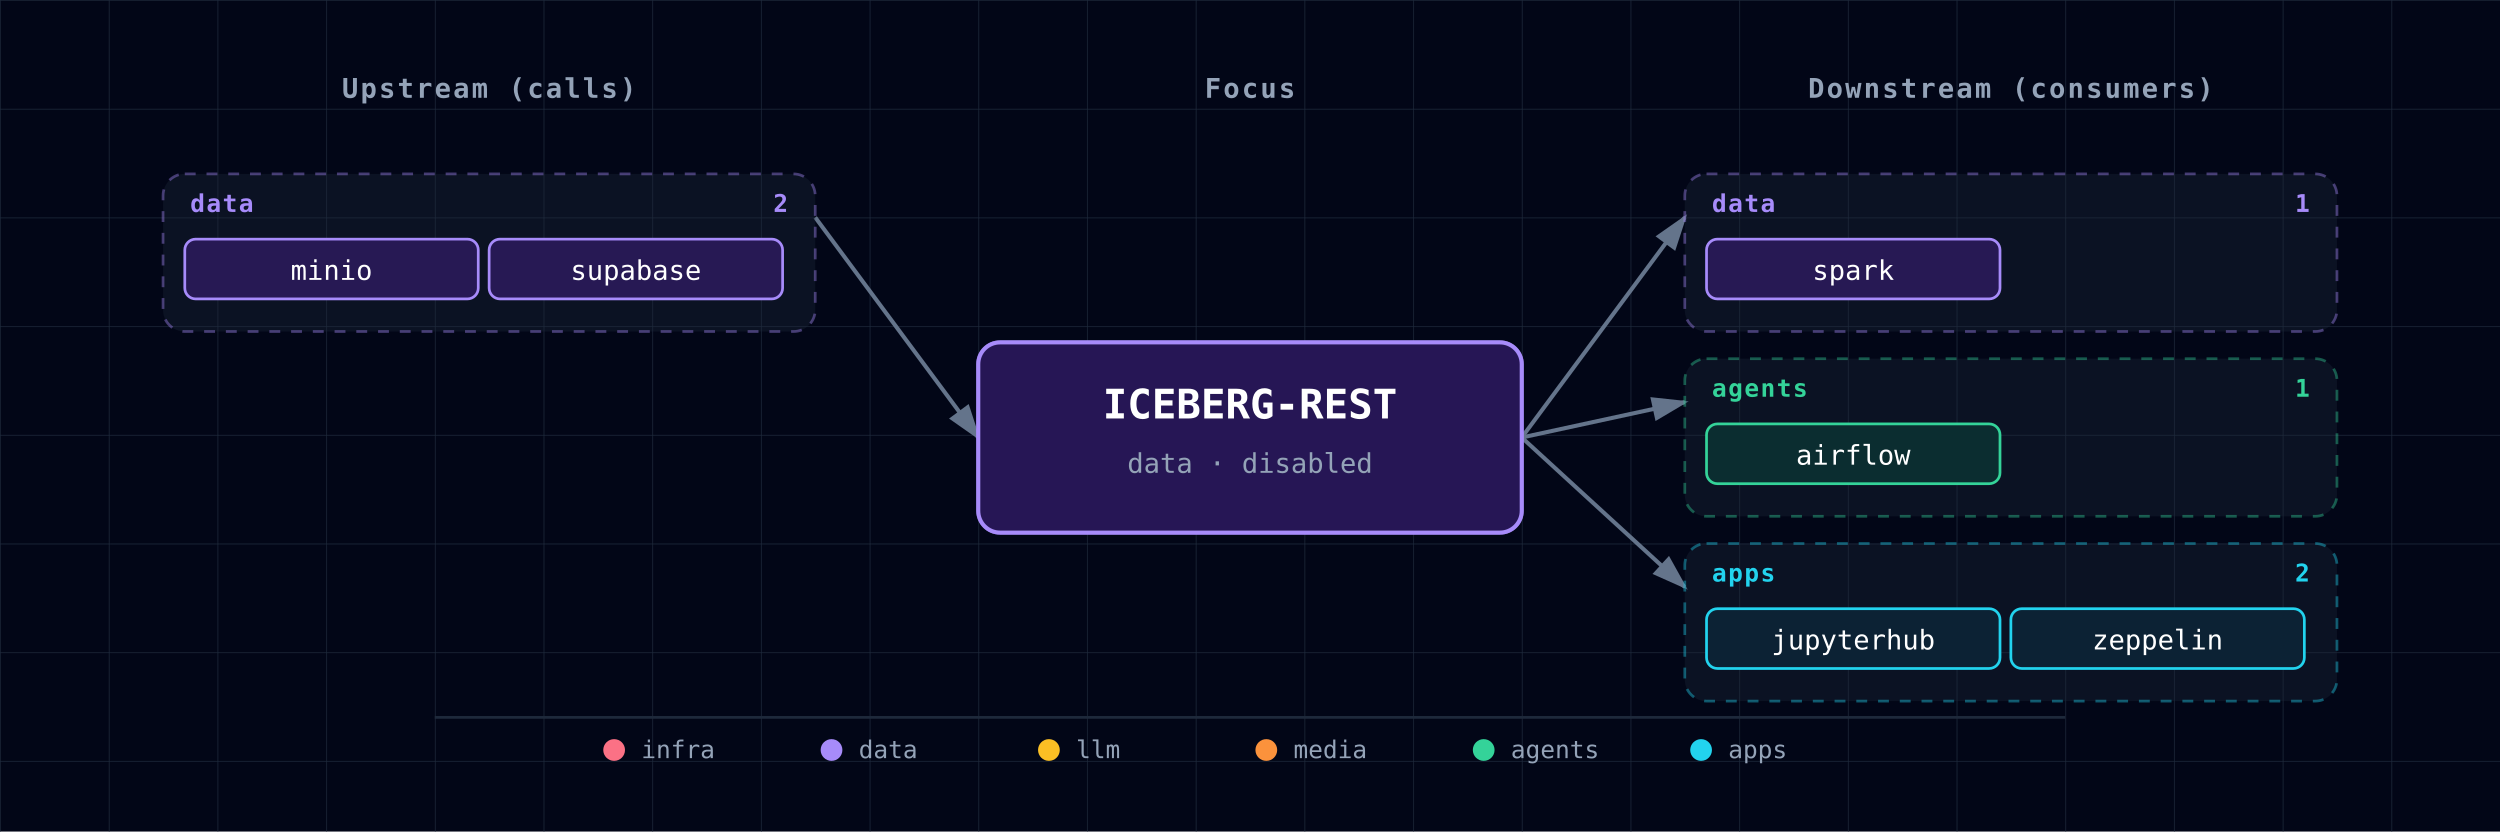
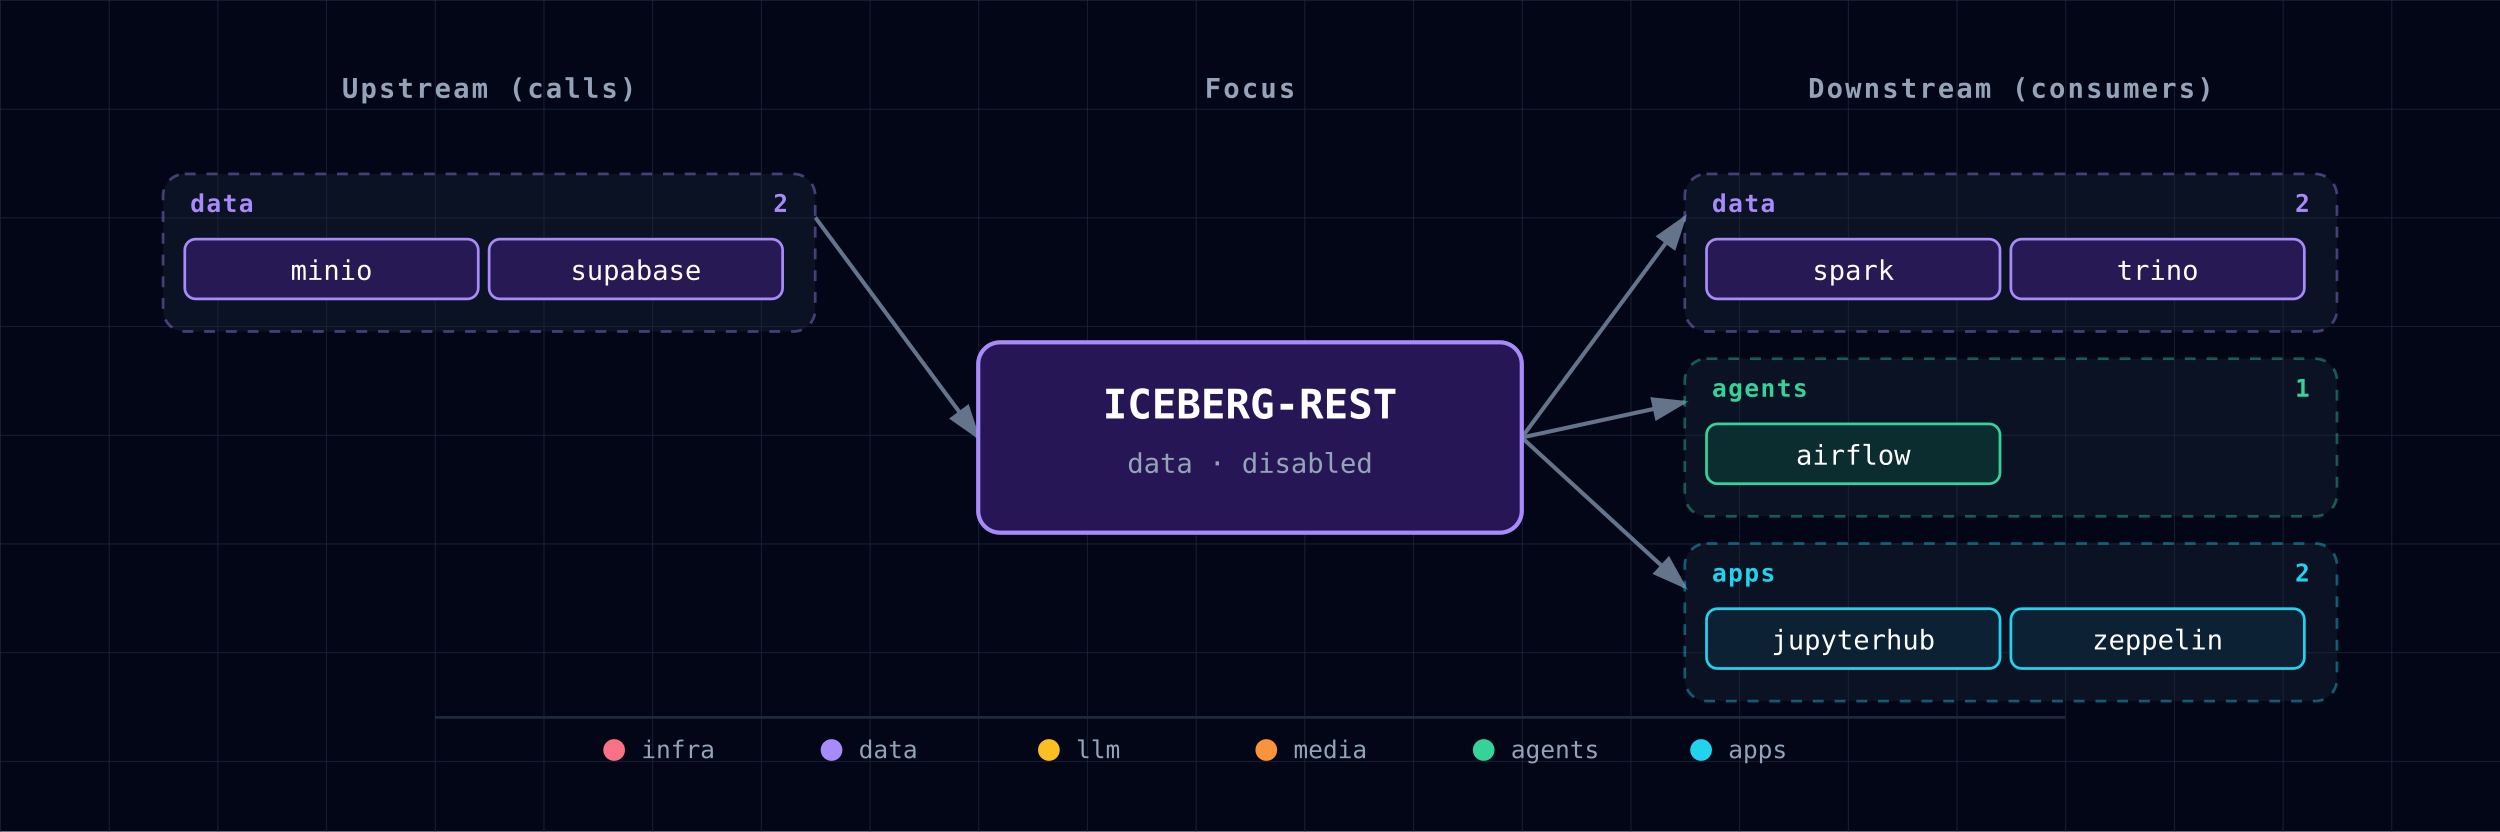
<svg xmlns="http://www.w3.org/2000/svg" viewBox="0 0 920 306" font-family="'JetBrains Mono', 'Fira Code', Menlo, Consolas, monospace">
  <defs>
    <pattern id="grid" width="40" height="40" patternUnits="userSpaceOnUse">
      <path d="M 40 0 L 0 0 0 40" fill="none" stroke="#1e293b" stroke-width="0.5" />
    </pattern>
    <marker id="arrowhead" markerWidth="9" markerHeight="6" refX="8" refY="3" orient="auto">
      <polygon points="0 0, 9 3, 0 6" fill="#64748b" />
    </marker>
    <filter id="focus-glow" x="-50%" y="-50%" width="200%" height="200%">
      <feGaussianBlur in="SourceAlpha" stdDeviation="6" />
      <feFlood flood-color="#a78bfa" flood-opacity="0.6" />
      <feComposite in2="SourceAlpha" operator="in" />
      <feMerge>
        <feMergeNode />
        <feMergeNode in="SourceGraphic" />
      </feMerge>
    </filter>
  </defs>
  <rect width="920" height="306" fill="#020617" />
  <rect width="920" height="306" fill="url(#grid)" />
  <text x="180" y="36" fill="#94a3b8" font-size="10" font-weight="600" text-anchor="middle" letter-spacing="0.08em">Upstream (calls)</text>
  <text x="460" y="36" fill="#94a3b8" font-size="10" font-weight="600" text-anchor="middle" letter-spacing="0.08em">Focus</text>
  <text x="740" y="36" fill="#94a3b8" font-size="10" font-weight="600" text-anchor="middle" letter-spacing="0.08em">Downstream (consumers)</text>
  <line x1="300" y1="80" x2="360" y2="161" stroke="#64748b" stroke-width="1.5" marker-end="url(#arrowhead)" />
  <line x1="560" y1="161" x2="620" y2="80" stroke="#64748b" stroke-width="1.5" marker-end="url(#arrowhead)" />
  <line x1="560" y1="161" x2="620" y2="148" stroke="#64748b" stroke-width="1.5" marker-end="url(#arrowhead)" />
  <line x1="560" y1="161" x2="620" y2="216" stroke="#64748b" stroke-width="1.5" marker-end="url(#arrowhead)" />
  <g>
    <g class="cluster">
      <rect x="60" y="64" width="240" height="58" rx="8" fill="rgba(30,41,59,0.35)" stroke="#a78bfa" stroke-width="1" stroke-dasharray="4,4" stroke-opacity="0.4" />
      <text x="70" y="78" fill="#a78bfa" font-size="9" font-weight="700" text-anchor="start" style="letter-spacing:0.06em;text-transform:uppercase;">data</text>
      <text x="290" y="78" fill="#a78bfa" font-size="9" font-weight="600" text-anchor="end">2</text>
    </g>
    <g>
      <rect x="68" y="88" width="108" height="22" rx="4" fill="#0f172a" />
      <rect x="68" y="88" width="108" height="22" rx="4" fill="rgba(76, 29, 149, 0.4)" stroke="#a78bfa" stroke-width="1" />
      <text x="122" y="103" fill="white" font-size="10" text-anchor="middle">minio</text>
    </g>
    <g>
      <rect x="180" y="88" width="108" height="22" rx="4" fill="#0f172a" />
      <rect x="180" y="88" width="108" height="22" rx="4" fill="rgba(76, 29, 149, 0.4)" stroke="#a78bfa" stroke-width="1" />
      <text x="234" y="103" fill="white" font-size="10" text-anchor="middle">supabase</text>
    </g>
  </g>
  <g>
    <g class="cluster">
      <rect x="620" y="64" width="240" height="58" rx="8" fill="rgba(30,41,59,0.35)" stroke="#a78bfa" stroke-width="1" stroke-dasharray="4,4" stroke-opacity="0.4" />
      <text x="630" y="78" fill="#a78bfa" font-size="9" font-weight="700" text-anchor="start" style="letter-spacing:0.06em;text-transform:uppercase;">data</text>
-       <text x="850" y="78" fill="#a78bfa" font-size="9" font-weight="600" text-anchor="end">1</text>
+       <text x="850" y="78" fill="#a78bfa" font-size="9" font-weight="600" text-anchor="end">2</text>
    </g>
    <g>
      <rect x="628" y="88" width="108" height="22" rx="4" fill="#0f172a" />
      <rect x="628" y="88" width="108" height="22" rx="4" fill="rgba(76, 29, 149, 0.4)" stroke="#a78bfa" stroke-width="1" />
      <text x="682" y="103" fill="white" font-size="10" text-anchor="middle">spark</text>
+     </g>
+     <g>
+       <rect x="740" y="88" width="108" height="22" rx="4" fill="#0f172a" />
+       <rect x="740" y="88" width="108" height="22" rx="4" fill="rgba(76, 29, 149, 0.4)" stroke="#a78bfa" stroke-width="1" />
+       <text x="794" y="103" fill="white" font-size="10" text-anchor="middle">trino</text>
    </g>
    <g class="cluster">
      <rect x="620" y="132" width="240" height="58" rx="8" fill="rgba(30,41,59,0.35)" stroke="#34d399" stroke-width="1" stroke-dasharray="4,4" stroke-opacity="0.4" />
      <text x="630" y="146" fill="#34d399" font-size="9" font-weight="700" text-anchor="start" style="letter-spacing:0.06em;text-transform:uppercase;">agents</text>
      <text x="850" y="146" fill="#34d399" font-size="9" font-weight="600" text-anchor="end">1</text>
    </g>
    <g>
      <rect x="628" y="156" width="108" height="22" rx="4" fill="#0f172a" />
      <rect x="628" y="156" width="108" height="22" rx="4" fill="rgba(6, 78, 59, 0.4)" stroke="#34d399" stroke-width="1" />
      <text x="682" y="171" fill="white" font-size="10" text-anchor="middle">airflow</text>
    </g>
    <g class="cluster">
      <rect x="620" y="200" width="240" height="58" rx="8" fill="rgba(30,41,59,0.35)" stroke="#22d3ee" stroke-width="1" stroke-dasharray="4,4" stroke-opacity="0.4" />
      <text x="630" y="214" fill="#22d3ee" font-size="9" font-weight="700" text-anchor="start" style="letter-spacing:0.06em;text-transform:uppercase;">apps</text>
      <text x="850" y="214" fill="#22d3ee" font-size="9" font-weight="600" text-anchor="end">2</text>
    </g>
    <g>
      <rect x="628" y="224" width="108" height="22" rx="4" fill="#0f172a" />
      <rect x="628" y="224" width="108" height="22" rx="4" fill="rgba(8, 51, 68, 0.4)" stroke="#22d3ee" stroke-width="1" />
      <text x="682" y="239" fill="white" font-size="10" text-anchor="middle">jupyterhub</text>
    </g>
    <g>
      <rect x="740" y="224" width="108" height="22" rx="4" fill="#0f172a" />
      <rect x="740" y="224" width="108" height="22" rx="4" fill="rgba(8, 51, 68, 0.4)" stroke="#22d3ee" stroke-width="1" />
      <text x="794" y="239" fill="white" font-size="10" text-anchor="middle">zeppelin</text>
    </g>
  </g>
  <g class="focus" filter="url(#focus-glow)">
    <rect x="360" y="126" width="200" height="70" rx="8" fill="#0f172a" />
    <rect x="360" y="126" width="200" height="70" rx="8" fill="rgba(76, 29, 149, 0.4)" stroke="#a78bfa" stroke-width="1.5" />
    <text x="460" y="154" fill="white" font-size="15" font-weight="700" text-anchor="middle">ICEBERG-REST</text>
    <text x="460" y="174" fill="#94a3b8" font-size="10" text-anchor="middle">data · disabled</text>
  </g>
  <g class="legend">
    <line x1="160" y1="264" x2="760" y2="264" stroke="#1e293b" stroke-width="1" />
    <circle cx="226" cy="276" r="4" fill="#fb7185" />
    <text x="236" y="279" fill="#94a3b8" font-size="9" font-weight="400" text-anchor="start">infra</text>
    <circle cx="306" cy="276" r="4" fill="#a78bfa" />
    <text x="316" y="279" fill="#94a3b8" font-size="9" font-weight="400" text-anchor="start">data</text>
    <circle cx="386" cy="276" r="4" fill="#fbbf24" />
    <text x="396" y="279" fill="#94a3b8" font-size="9" font-weight="400" text-anchor="start">llm</text>
    <circle cx="466" cy="276" r="4" fill="#fb923c" />
    <text x="476" y="279" fill="#94a3b8" font-size="9" font-weight="400" text-anchor="start">media</text>
    <circle cx="546" cy="276" r="4" fill="#34d399" />
    <text x="556" y="279" fill="#94a3b8" font-size="9" font-weight="400" text-anchor="start">agents</text>
    <circle cx="626" cy="276" r="4" fill="#22d3ee" />
    <text x="636" y="279" fill="#94a3b8" font-size="9" font-weight="400" text-anchor="start">apps</text>
  </g>
</svg>
